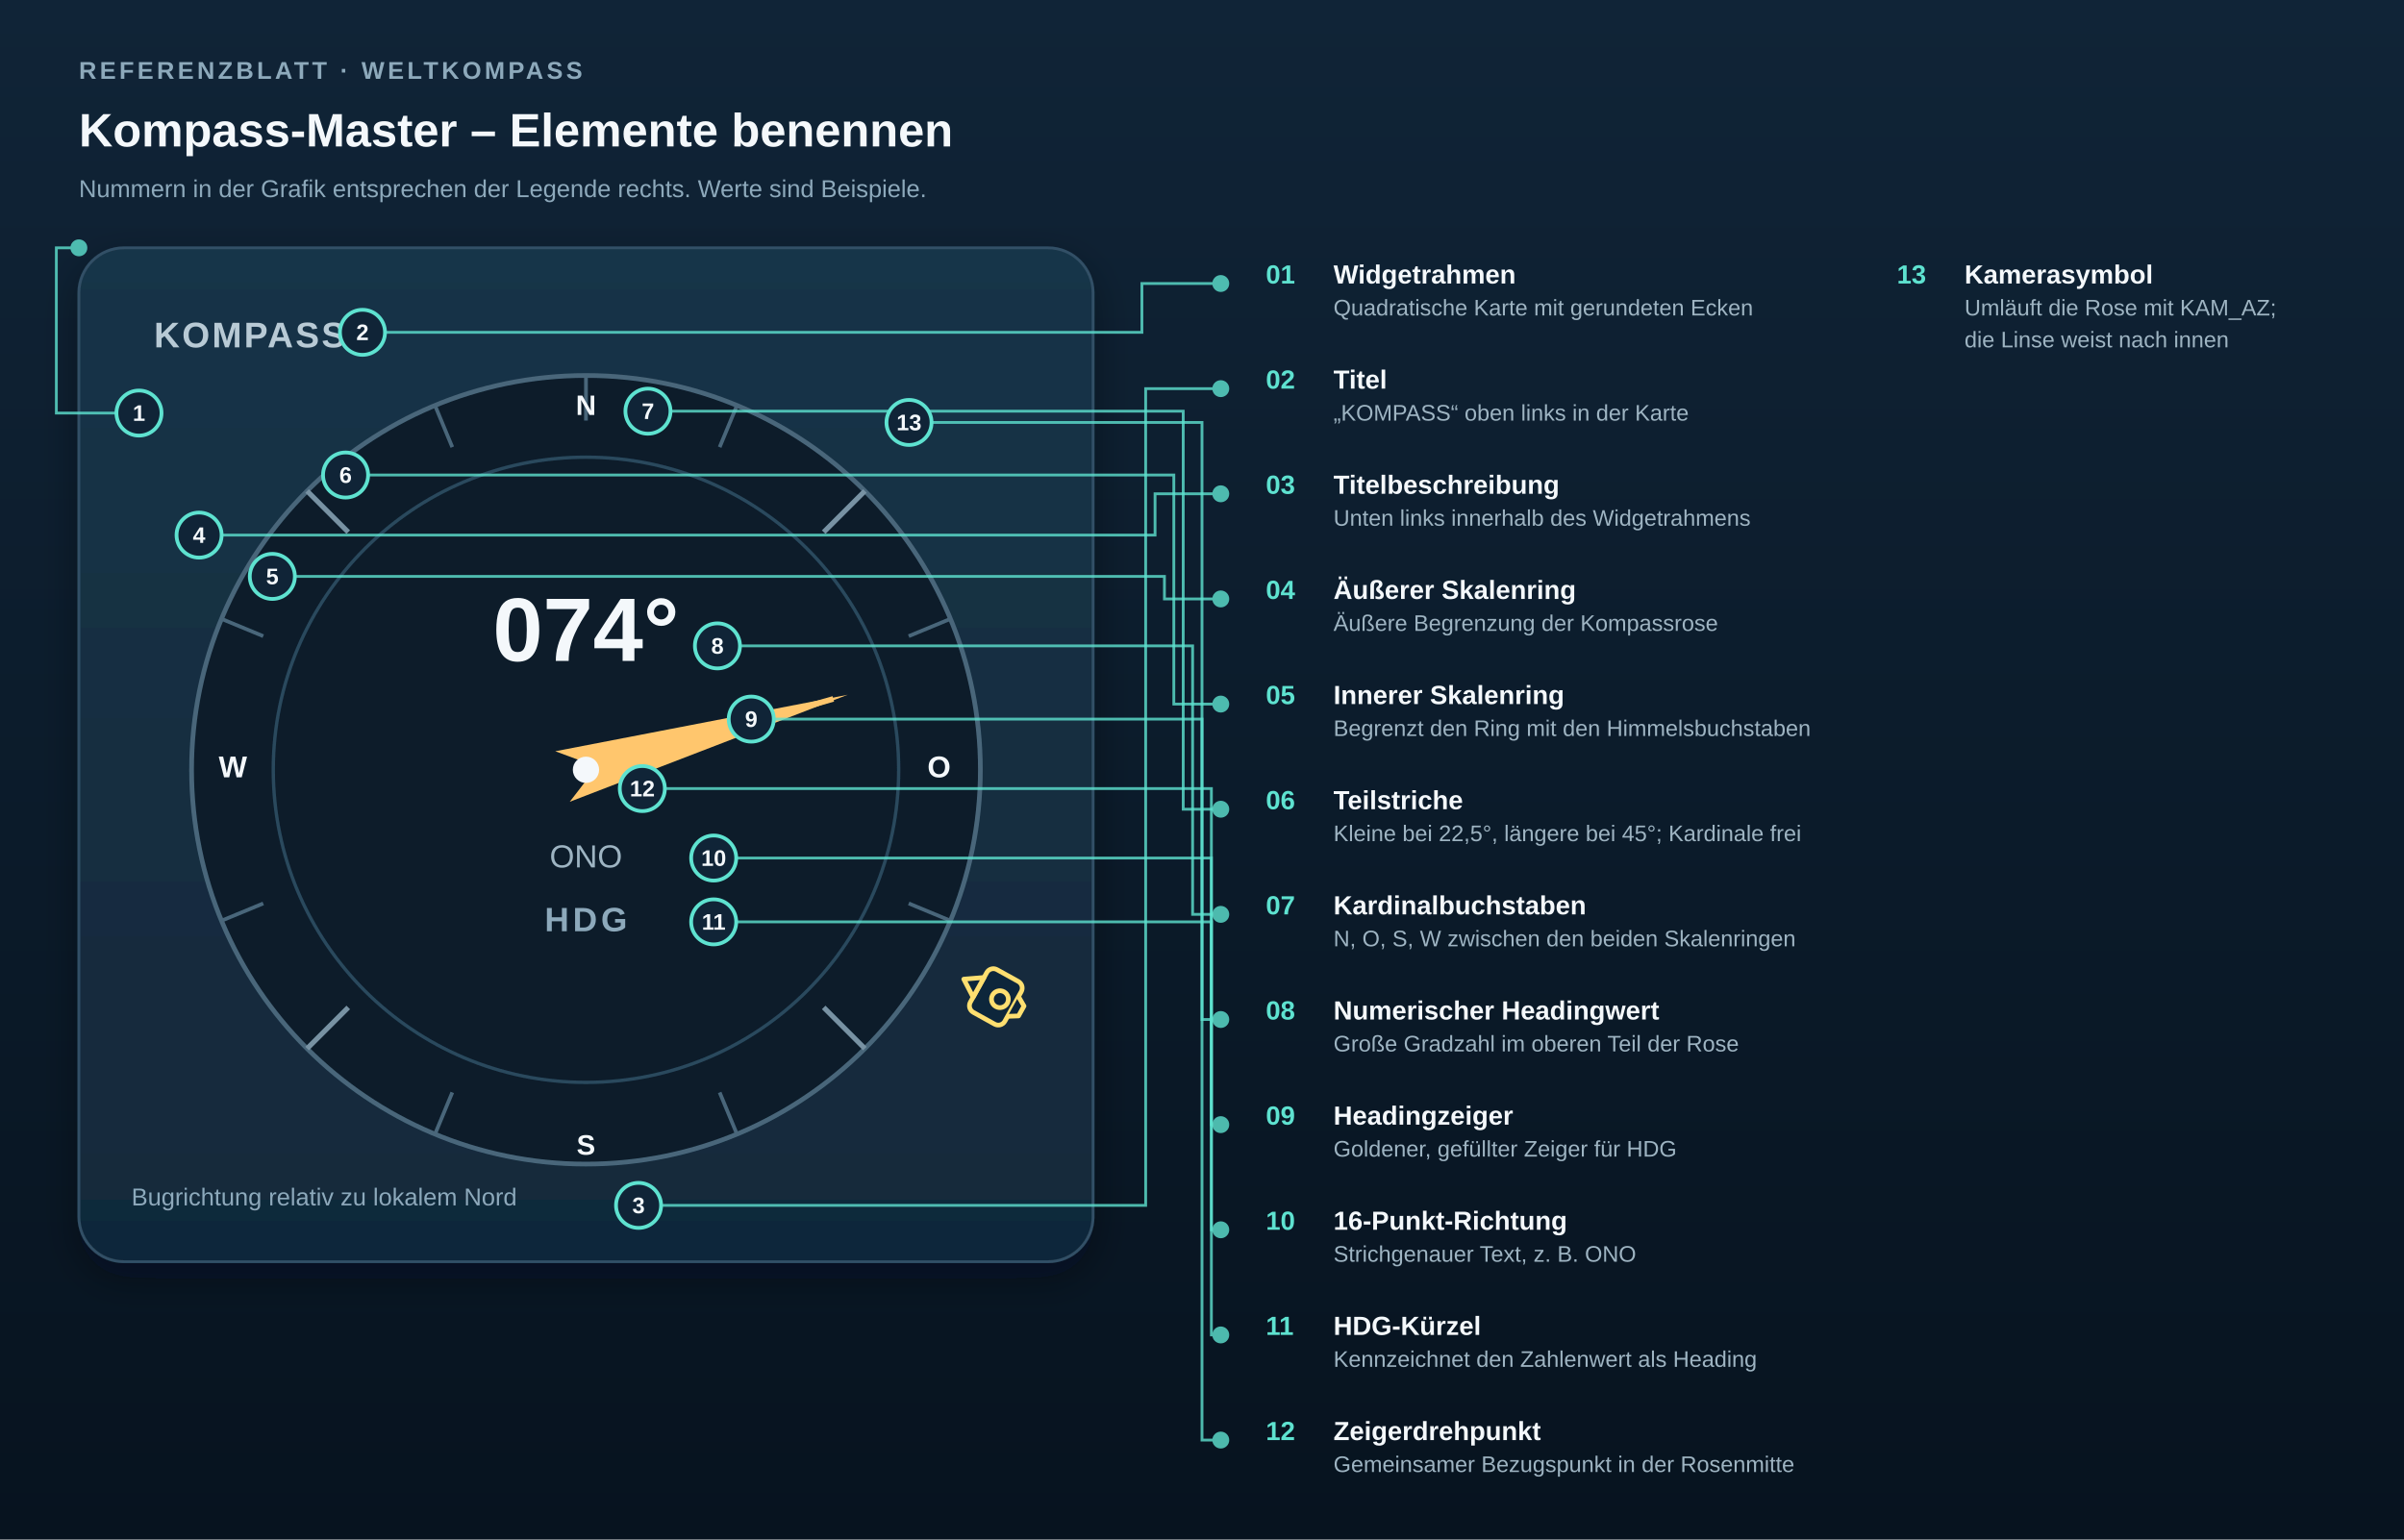
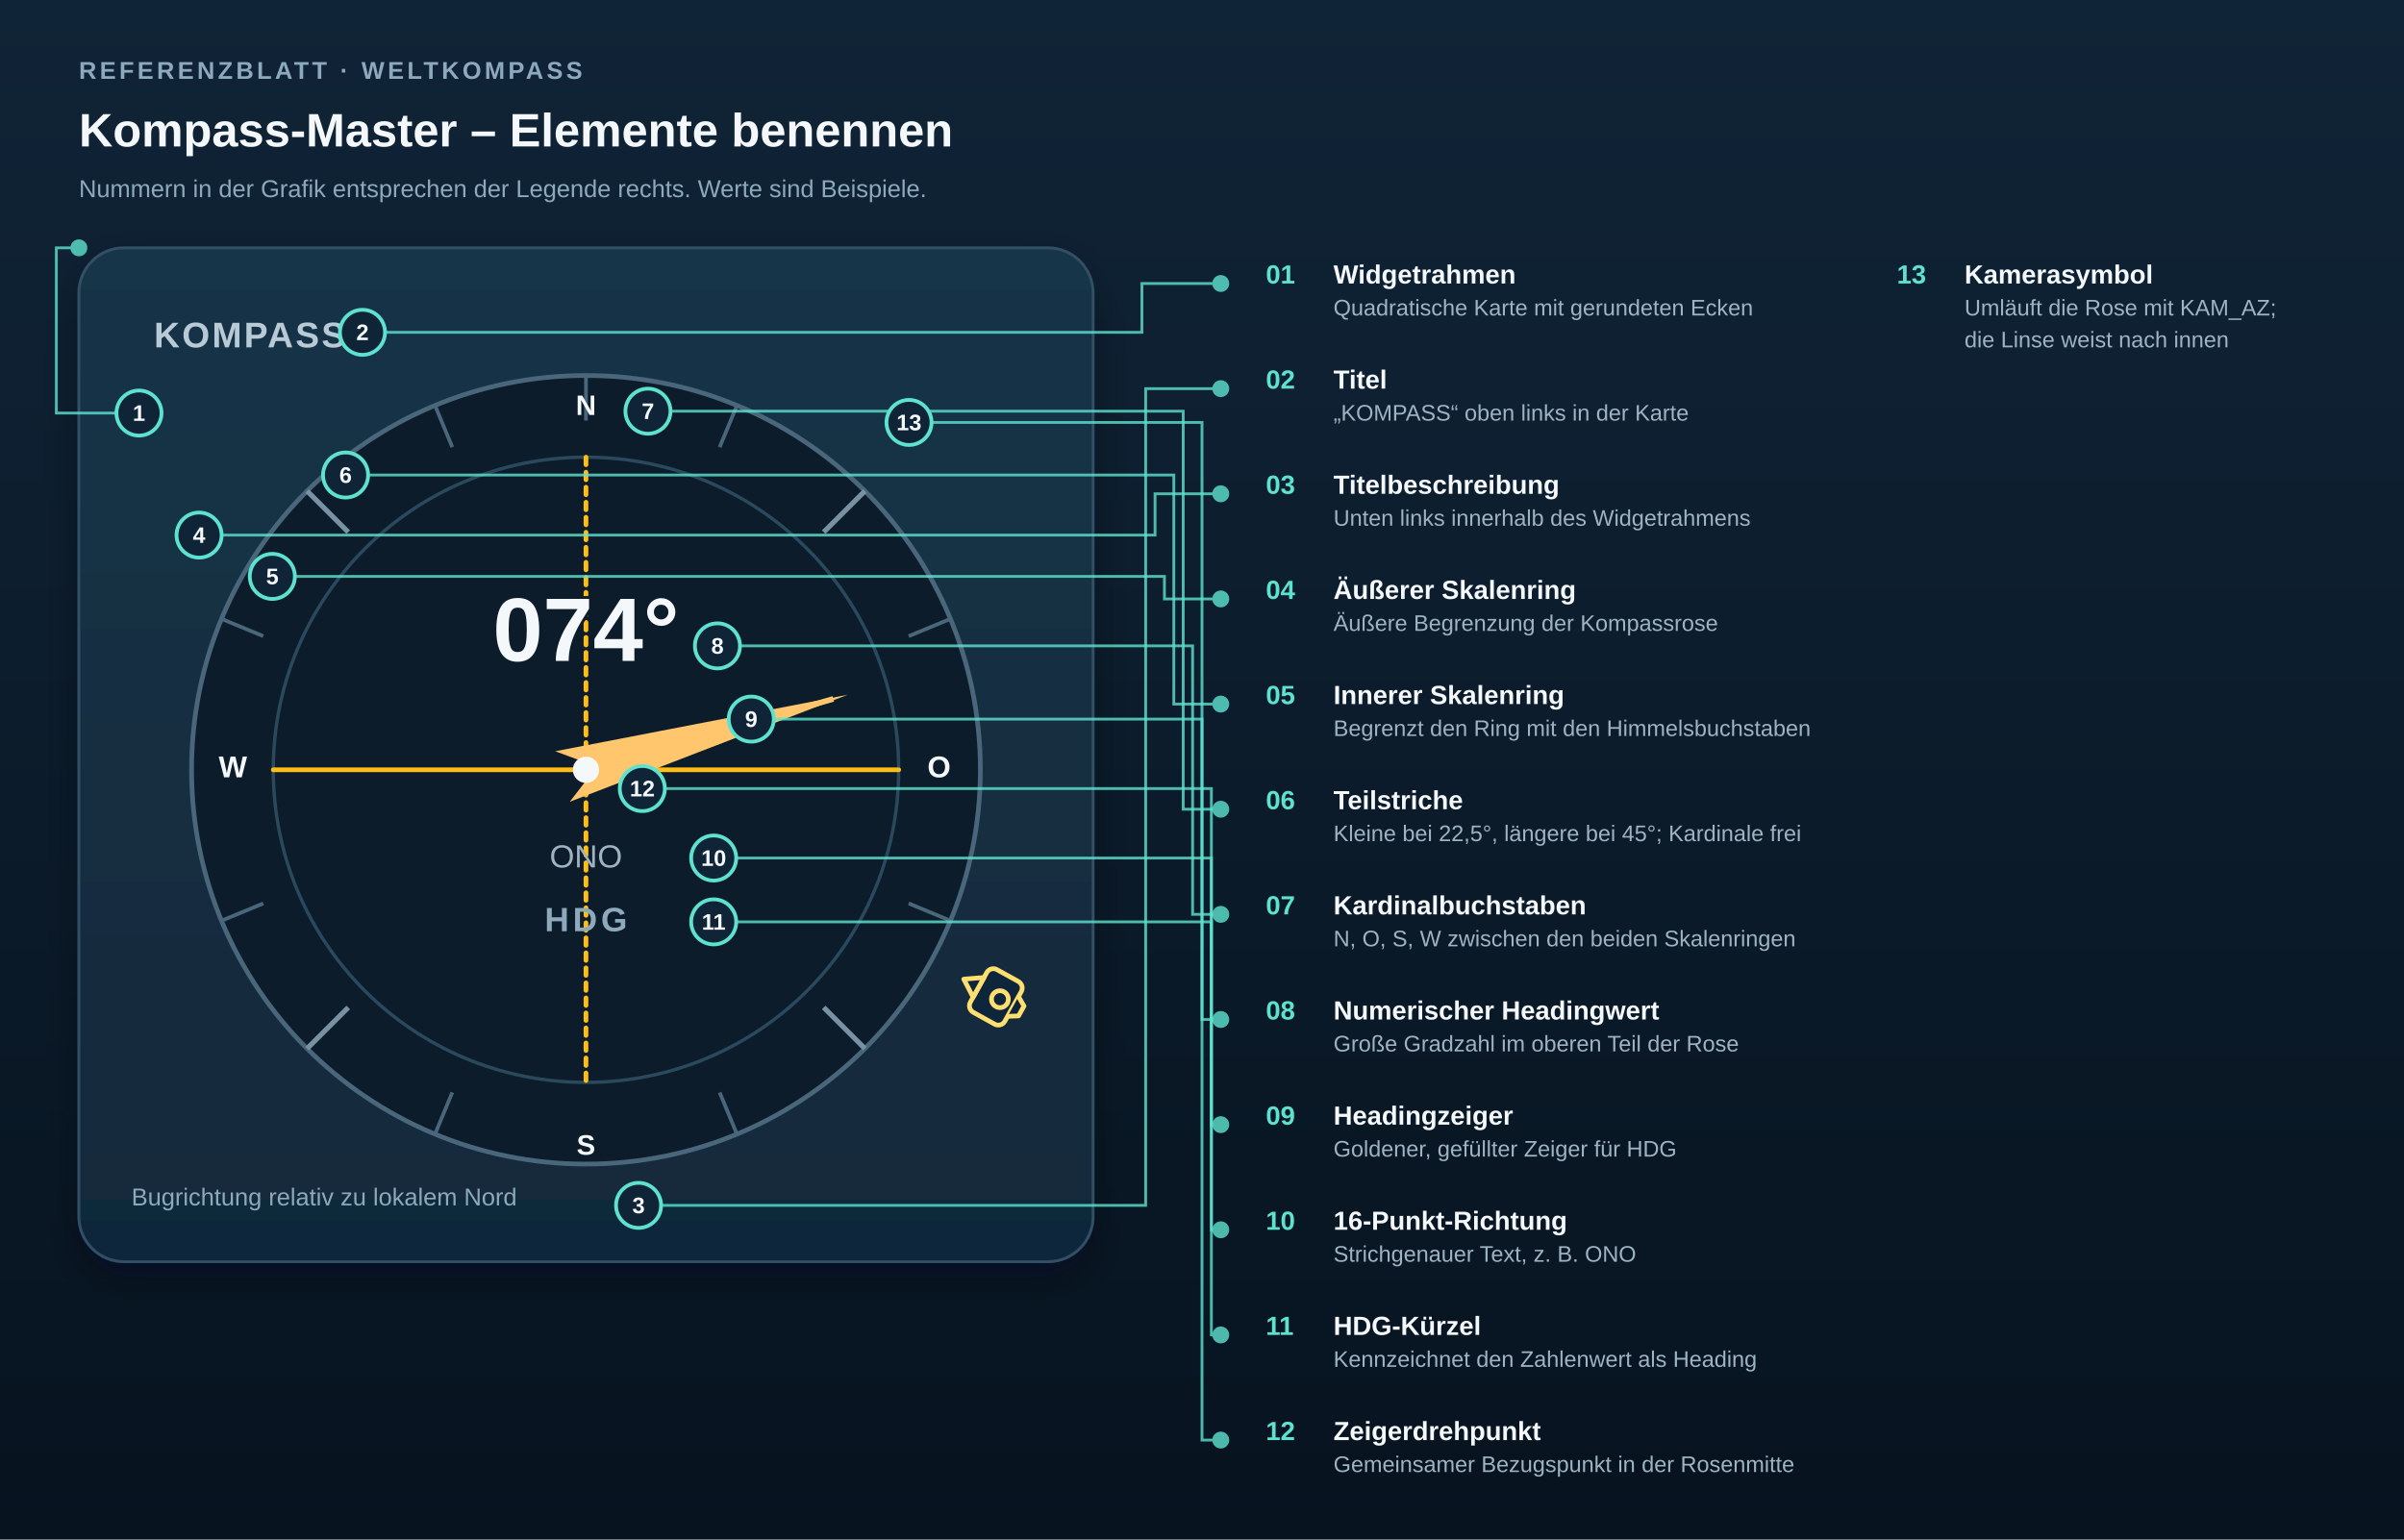
<svg xmlns="http://www.w3.org/2000/svg" width="1280" height="820" viewBox="0 0 1280 820" role="img" aria-labelledby="title desc">
  <defs>
    <linearGradient id="background" x1="0" y1="0" x2="0" y2="1">
      <stop offset="0" stop-color="#102437" />
      <stop offset="1" stop-color="#07131f" />
    </linearGradient>
    <linearGradient id="card" x1="0" y1="0" x2="0" y2="1">
      <stop offset="0" stop-color="#193448" />
      <stop offset="1" stop-color="#11283a" />
    </linearGradient>
    <filter id="shadow" x="-20%" y="-20%" width="140%" height="150%">
      <feDropShadow dx="0" dy="8" stdDeviation="10" flood-color="#000814" flood-opacity=".35" />
    </filter>
    <marker id="callout-end" markerWidth="8" markerHeight="8" refX="4" refY="4" orient="auto">
      <circle cx="4" cy="4" r="3" fill="#5ee2d0" />
    </marker>
    <style>
      text { font-family: "Segoe UI", Arial, sans-serif; fill: #f4f8fb; }
      .eyebrow { font-size: 13px; font-weight: 700; letter-spacing: 1.7px; fill: #8da9bb; }
      .title { font-size: 25px; font-weight: 700; }
      .card { fill: url(#card); stroke: #315066; stroke-width: 1.5; }
      .card-title { font-size: 19px; font-weight: 700; letter-spacing: 1.2px; fill: #b8cad5; }
      .small { font-size: 13px; fill: #8da9bb; }
-       .dial-value { font-size: 48px; font-weight: 700; }
+       .dial-value { font-size: 48px; font-weight: 700; stroke: #0b1c2a; stroke-width: 3px; paint-order: stroke; stroke-linejoin: round; }
      .dial-caption { font-size: 17px; fill: #9eb4c2; }
      .dial-code { font-size: 18px; font-weight: 700; letter-spacing: 2px; fill: #8da9bb; }
      .tick-minor { stroke: #49667a; stroke-width: 2; }
      .tick-major { stroke: #7892a3; stroke-width: 2.7; }
      .callout-line { fill: none; stroke: #5ee2d0; stroke-width: 1.5; opacity: .8; }
      .callout-dot { fill: #102437; stroke: #5ee2d0; stroke-width: 2; }
      .callout-number { font-size: 12px; font-weight: 700; text-anchor: middle; dominant-baseline: central; }
      .legend-number { font-size: 14px; font-weight: 700; fill: #5ee2d0; }
      .legend-title { font-size: 14px; font-weight: 700; }
      .legend-description { font-size: 12px; fill: #9eb4c2; }
      .camera { fill: #11283a; stroke: #ffdf70; stroke-width: 2.5; stroke-linejoin: round; }
    </style>
  </defs>
  <rect width="1280" height="820" fill="url(#background)" />
  <text x="42" y="42" class="eyebrow">REFERENZBLATT · WELTKOMPASS</text>
  <text x="42" y="78" class="title">Kompass-Master – Elemente benennen</text>
  <text x="42" y="105" class="small">Nummern in der Grafik entsprechen der Legende rechts. Werte sind Beispiele.</text>
  <g id="master_widget" filter="url(#shadow)">
    <rect class="card" x="42" y="132" width="540" height="540" rx="24" />
    <text x="82" y="185" class="card-title">KOMPASS</text>
    <text x="70" y="642" class="small">Bugrichtung relativ zu lokalem Nord</text>
    <g id="compass_face" transform="translate(0 5)">
      <circle cx="312" cy="405" r="210" fill="#0b1c2a" stroke="#49667a" stroke-width="2.5" />
      <circle cx="312" cy="405" r="166.5" fill="none" stroke="#29485d" stroke-width="1.8" />
      <g id="compass_ticks" fill="none">
        <g class="tick-minor">
          <line x1="312" y1="195" x2="312" y2="219" />
          <line x1="312" y1="195" x2="312" y2="219" transform="rotate(22.5 312 405)" />
          <line x1="312" y1="195" x2="312" y2="219" transform="rotate(67.5 312 405)" />
          <line x1="312" y1="195" x2="312" y2="219" transform="rotate(112.5 312 405)" />
          <line x1="312" y1="195" x2="312" y2="219" transform="rotate(157.5 312 405)" />
          <line x1="312" y1="195" x2="312" y2="219" transform="rotate(202.5 312 405)" />
          <line x1="312" y1="195" x2="312" y2="219" transform="rotate(247.5 312 405)" />
          <line x1="312" y1="195" x2="312" y2="219" transform="rotate(292.5 312 405)" />
          <line x1="312" y1="195" x2="312" y2="219" transform="rotate(337.5 312 405)" />
        </g>
        <g class="tick-major">
          <line x1="312" y1="195" x2="312" y2="226" transform="rotate(45 312 405)" />
          <line x1="312" y1="195" x2="312" y2="226" transform="rotate(135 312 405)" />
          <line x1="312" y1="195" x2="312" y2="226" transform="rotate(225 312 405)" />
          <line x1="312" y1="195" x2="312" y2="226" transform="rotate(315 312 405)" />
        </g>
+       </g>
+       <g id="compass_reference_lines" fill="none" stroke="#ffbd16" stroke-width="2.5" stroke-linecap="round">
+         <path d="M145.5 405 H478.5" />
+         <path d="M312 238.5 V571.5" stroke-dasharray="4 4" />
      </g>
      <g id="heading_pointer" transform="rotate(74 312 405)">
        <path d="M312 260 L298 418 L312 399 L326 418 Z" fill="#ffc66d" />
        <line x1="312" y1="405" x2="312" y2="268" stroke="#ffc66d" stroke-width="3" />
      </g>
      <g id="camera_symbol" transform="rotate(119 312 405)" class="camera">
        <rect x="299" y="145" width="26" height="21" rx="4" />
        <path d="M306 145 L309 140 L315 140 L318 145" />
        <path d="M306 166 L312 175 L318 166 Z" />
        <circle cx="312" cy="153" r="4.5" fill="none" />
      </g>
      <g id="cardinal_labels" class="small" text-anchor="middle" font-weight="700">
        <text x="312" y="216" font-size="15">N</text>
        <text x="500" y="409" font-size="16">O</text>
        <text x="312" y="610" font-size="15">S</text>
        <text x="124" y="409" font-size="16">W</text>
      </g>
      <circle id="pivot" cx="312" cy="405" r="7" fill="#f4f8fb" />
      <text id="heading_value" x="312" y="347" text-anchor="middle" class="dial-value">074°</text>
      <text id="heading_direction" x="312" y="457" text-anchor="middle" class="dial-caption">ONO</text>
      <text id="heading_code" x="312" y="491" text-anchor="middle" class="dial-code">HDG</text>
    </g>
  </g>
  <g id="callouts" aria-label="Nummerierte Elementhinweise">
    <path class="callout-line" d="M74 220 H30 V132 H42" marker-end="url(#callout-end)" />
    <path class="callout-line" d="M193 177 H608 V151 H650" marker-end="url(#callout-end)" />
    <path class="callout-line" d="M340 642 H610 V207 H650" marker-end="url(#callout-end)" />
    <path class="callout-line" d="M106 285 H615 V263 H650" marker-end="url(#callout-end)" />
    <path class="callout-line" d="M145 307 H620 V319 H650" marker-end="url(#callout-end)" />
    <path class="callout-line" d="M184 253 H625 V375 H650" marker-end="url(#callout-end)" />
    <path class="callout-line" d="M345 219 H630 V431 H650" marker-end="url(#callout-end)" />
    <path class="callout-line" d="M382 344 H635 V487 H650" marker-end="url(#callout-end)" />
    <path class="callout-line" d="M400 383 H640 V543 H650" marker-end="url(#callout-end)" />
    <path class="callout-line" d="M380 457 H645 V599 H650" marker-end="url(#callout-end)" />
    <path class="callout-line" d="M380 491 H645 V655 H650" marker-end="url(#callout-end)" />
    <path class="callout-line" d="M342 420 H645 V711 H650" marker-end="url(#callout-end)" />
    <path class="callout-line" d="M484 225 H640 V767 H650" marker-end="url(#callout-end)" />
    <g>
      <circle class="callout-dot" cx="74" cy="220" r="12" />
      <text class="callout-number" x="74" y="220">1</text>
      <circle class="callout-dot" cx="193" cy="177" r="12" />
      <text class="callout-number" x="193" y="177">2</text>
      <circle class="callout-dot" cx="340" cy="642" r="12" />
      <text class="callout-number" x="340" y="642">3</text>
      <circle class="callout-dot" cx="106" cy="285" r="12" />
      <text class="callout-number" x="106" y="285">4</text>
      <circle class="callout-dot" cx="145" cy="307" r="12" />
      <text class="callout-number" x="145" y="307">5</text>
      <circle class="callout-dot" cx="184" cy="253" r="12" />
      <text class="callout-number" x="184" y="253">6</text>
      <circle class="callout-dot" cx="345" cy="219" r="12" />
      <text class="callout-number" x="345" y="219">7</text>
      <circle class="callout-dot" cx="382" cy="344" r="12" />
      <text class="callout-number" x="382" y="344">8</text>
      <circle class="callout-dot" cx="400" cy="383" r="12" />
      <text class="callout-number" x="400" y="383">9</text>
      <circle class="callout-dot" cx="380" cy="457" r="12" />
      <text class="callout-number" x="380" y="457">10</text>
      <circle class="callout-dot" cx="380" cy="491" r="12" />
      <text class="callout-number" x="380" y="491">11</text>
      <circle class="callout-dot" cx="342" cy="420" r="12" />
      <text class="callout-number" x="342" y="420">12</text>
      <circle class="callout-dot" cx="484" cy="225" r="12" />
      <text class="callout-number" x="484" y="225">13</text>
    </g>
  </g>
  <g id="element_legend">
    <text x="674" y="151" class="legend-number">01</text>
    <text x="710" y="151" class="legend-title">Widgetrahmen</text>
    <text x="710" y="168" class="legend-description">Quadratische Karte mit gerundeten Ecken</text>
    <text x="674" y="207" class="legend-number">02</text>
    <text x="710" y="207" class="legend-title">Titel</text>
    <text x="710" y="224" class="legend-description">„KOMPASS“ oben links in der Karte</text>
    <text x="674" y="263" class="legend-number">03</text>
    <text x="710" y="263" class="legend-title">Titelbeschreibung</text>
    <text x="710" y="280" class="legend-description">Unten links innerhalb des Widgetrahmens</text>
    <text x="674" y="319" class="legend-number">04</text>
    <text x="710" y="319" class="legend-title">Äußerer Skalenring</text>
    <text x="710" y="336" class="legend-description">Äußere Begrenzung der Kompassrose</text>
    <text x="674" y="375" class="legend-number">05</text>
    <text x="710" y="375" class="legend-title">Innerer Skalenring</text>
    <text x="710" y="392" class="legend-description">Begrenzt den Ring mit den Himmelsbuchstaben</text>
    <text x="674" y="431" class="legend-number">06</text>
    <text x="710" y="431" class="legend-title">Teilstriche</text>
    <text x="710" y="448" class="legend-description">Kleine bei 22,5°, längere bei 45°; Kardinale frei</text>
    <text x="674" y="487" class="legend-number">07</text>
    <text x="710" y="487" class="legend-title">Kardinalbuchstaben</text>
    <text x="710" y="504" class="legend-description">N, O, S, W zwischen den beiden Skalenringen</text>
    <text x="674" y="543" class="legend-number">08</text>
    <text x="710" y="543" class="legend-title">Numerischer Headingwert</text>
    <text x="710" y="560" class="legend-description">Große Gradzahl im oberen Teil der Rose</text>
    <text x="674" y="599" class="legend-number">09</text>
    <text x="710" y="599" class="legend-title">Headingzeiger</text>
    <text x="710" y="616" class="legend-description">Goldener, gefüllter Zeiger für HDG</text>
    <text x="674" y="655" class="legend-number">10</text>
    <text x="710" y="655" class="legend-title">16-Punkt-Richtung</text>
    <text x="710" y="672" class="legend-description">Strichgenauer Text, z. B. ONO</text>
    <text x="674" y="711" class="legend-number">11</text>
    <text x="710" y="711" class="legend-title">HDG-Kürzel</text>
    <text x="710" y="728" class="legend-description">Kennzeichnet den Zahlenwert als Heading</text>
    <text x="674" y="767" class="legend-number">12</text>
    <text x="710" y="767" class="legend-title">Zeigerdrehpunkt</text>
    <text x="710" y="784" class="legend-description">Gemeinsamer Bezugspunkt in der Rosenmitte</text>
    <text x="1010" y="151" class="legend-number">13</text>
    <text x="1046" y="151" class="legend-title">Kamerasymbol</text>
    <text x="1046" y="168" class="legend-description">Umläuft die Rose mit KAM_AZ;</text>
    <text x="1046" y="185" class="legend-description">die Linse weist nach innen</text>
  </g>
</svg>
